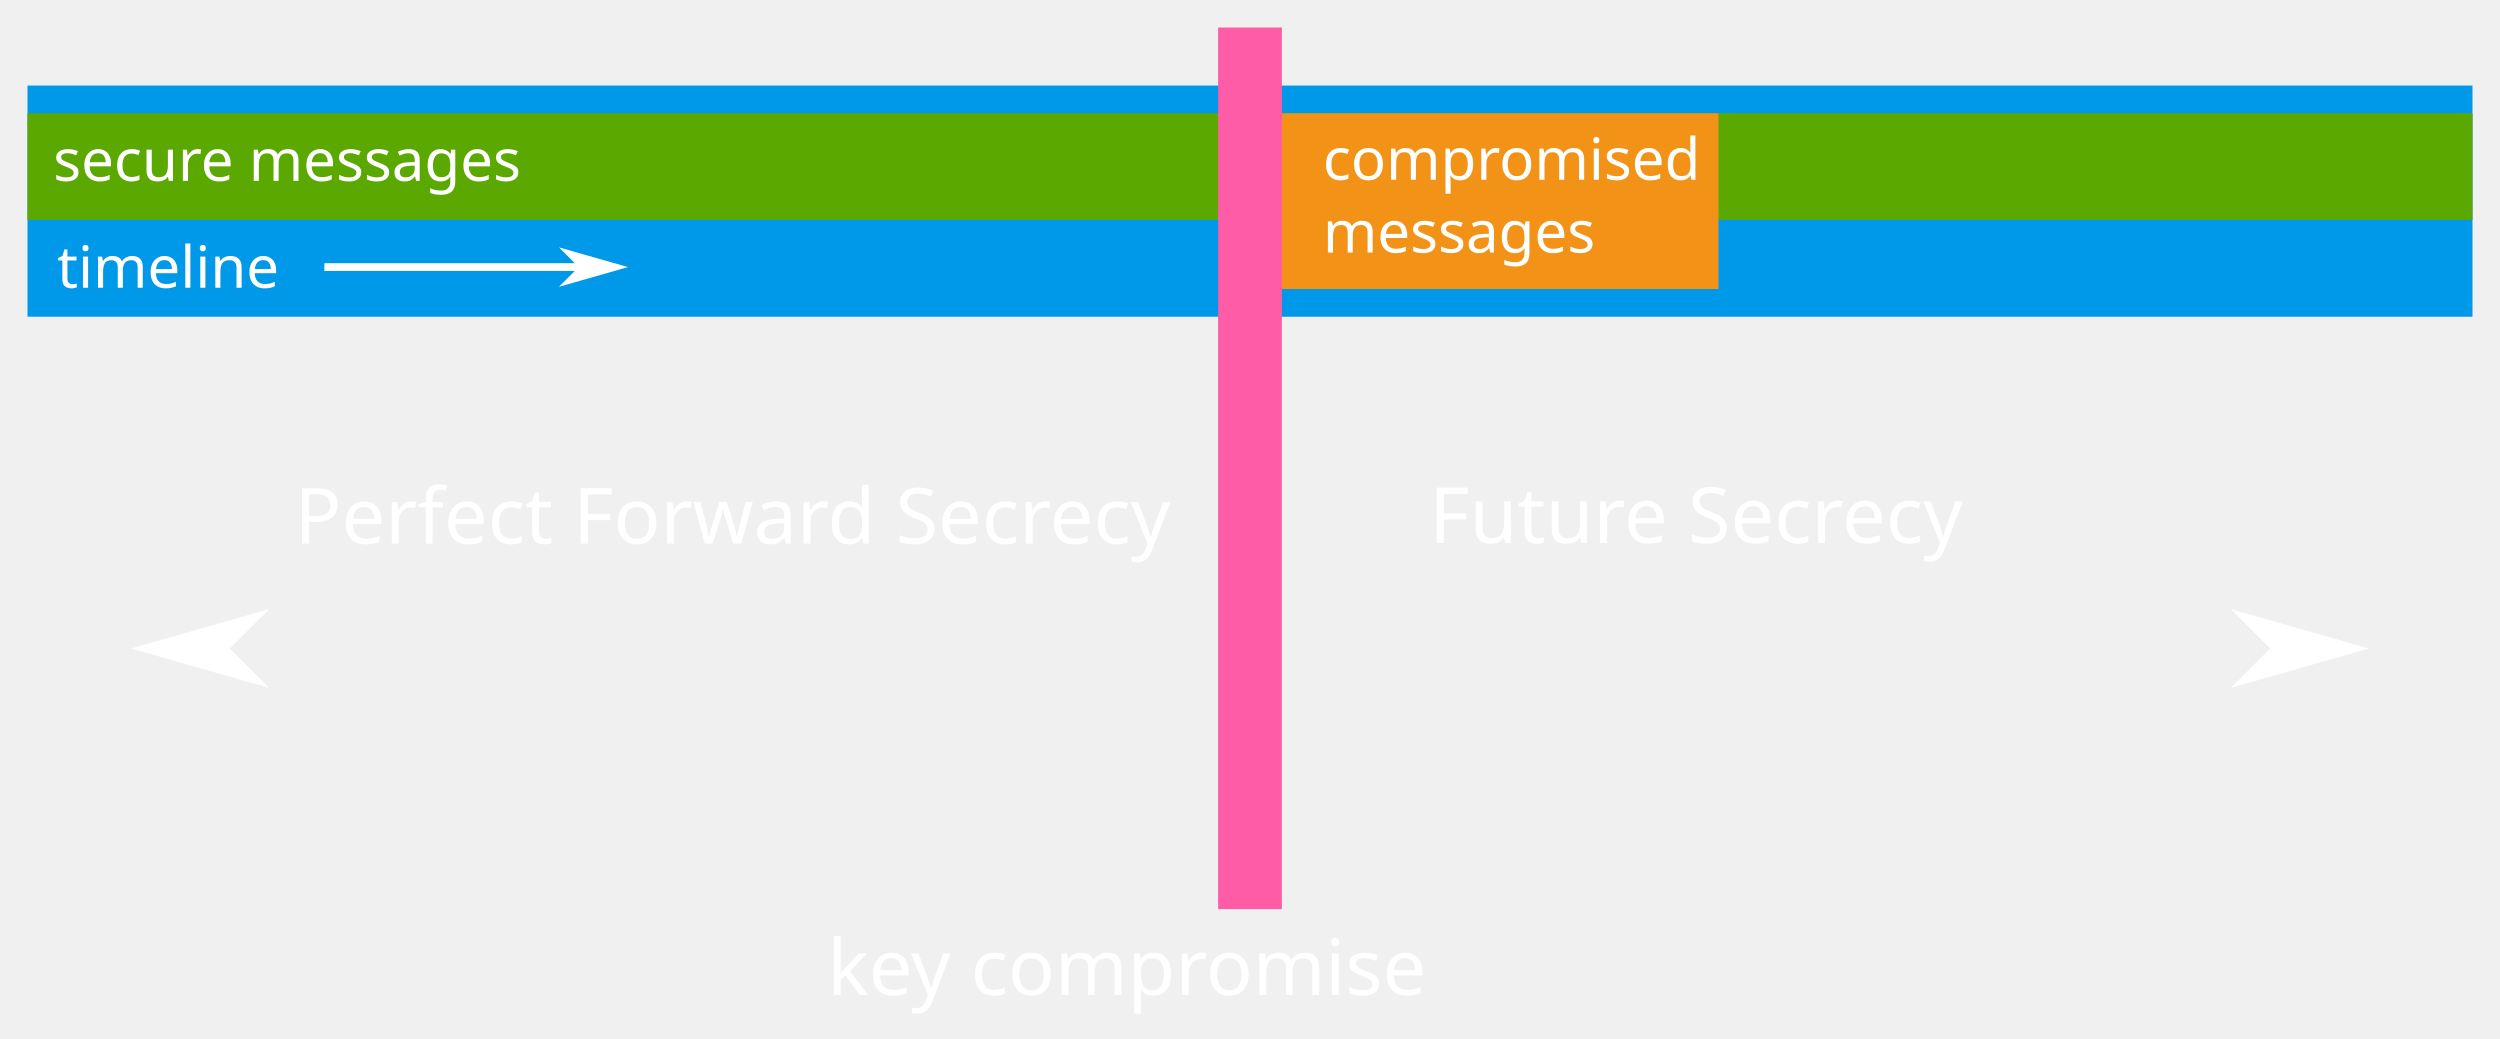
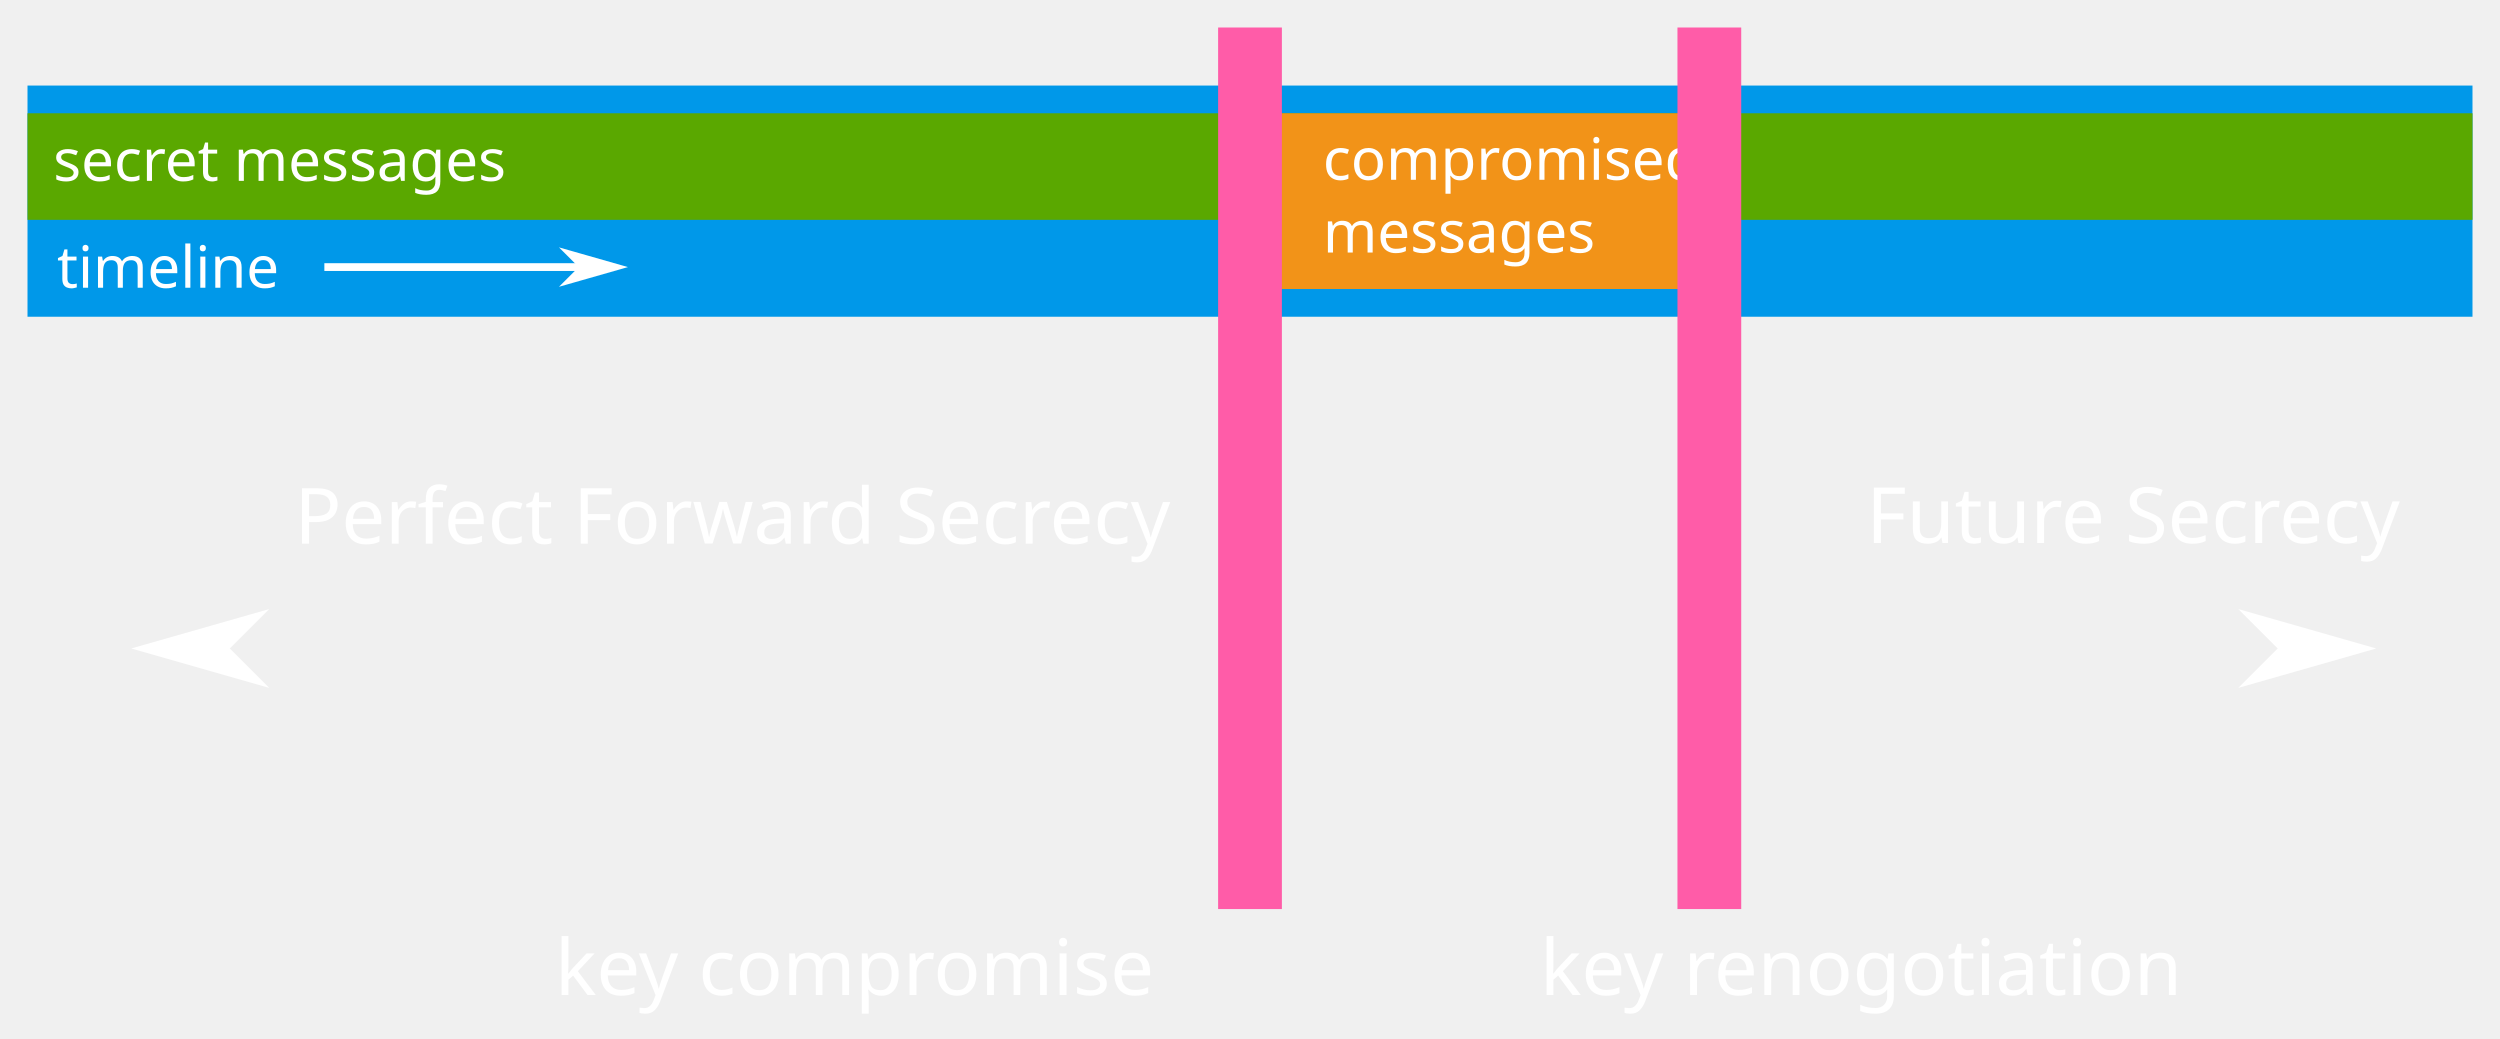
<svg xmlns="http://www.w3.org/2000/svg" xmlns:ns1="http://www.openswatchbook.org/uri/2009/osb" xmlns:xlink="http://www.w3.org/1999/xlink" width="90.896mm" height="37.764mm" viewBox="0 0 322.072 133.81" id="svg2" version="1.1">
  <defs id="defs4">
    <linearGradient id="linearGradient5659">
      <stop style="stop-color:#2da074;stop-opacity:1;" offset="0" id="stop5661" />
    </linearGradient>
    <linearGradient id="linearGradient5653" ns1:paint="solid">
      <stop style="stop-color:#2da074;stop-opacity:1;" offset="0" id="stop5655" />
    </linearGradient>
    <linearGradient id="linearGradient5643" ns1:paint="solid">
      <stop style="stop-color:#ad8254;stop-opacity:1;" offset="0" id="stop5645" />
    </linearGradient>
-     <linearGradient id="linearGradient5633" ns1:paint="solid">
+     <linearGradient id="linearGradient5633" ns1:paint="solid" gradientTransform="translate(303.4632,107.7193)">
      <stop style="stop-color:#ff5ca8;stop-opacity:1;" offset="0" id="stop5635" />
    </linearGradient>
    <linearGradient id="linearGradient4321" ns1:paint="solid">
      <stop style="stop-color:#f97860;stop-opacity:1;" offset="0" id="stop4323" />
    </linearGradient>
    <marker orient="auto" refY="0" refX="0" id="Arrow1Mend" style="overflow:visible">
      <path id="path4413" d="M 0,0 5,-5 -12.5,0 5,5 0,0 Z" style="fill:#ffffff;fill-opacity:1;fill-rule:evenodd;stroke:#ffffff;stroke-width:1pt;stroke-opacity:1" transform="matrix(-0.4,0,0,-0.4,-4,0)" />
    </marker>
    <marker orient="auto" refY="0" refX="0" id="Arrow2Lend" style="overflow:visible">
      <path id="path4425" style="fill:#ffffff;fill-opacity:1;fill-rule:evenodd;stroke:#ffffff;stroke-width:0.625;stroke-linejoin:round;stroke-opacity:1" d="M 8.719,4.034 -2.207,0.016 8.719,-4.002 c -1.745,2.372 -1.735,5.617 -6e-7,8.035 z" transform="matrix(-1.1,0,0,-1.1,-1.1,0)" />
    </marker>
    <marker orient="auto" refY="0" refX="0" id="marker5719" style="overflow:visible">
      <path id="path5721" d="M 0,0 5,-5 -12.5,0 5,5 0,0 Z" style="fill:#ffffff;fill-opacity:1;fill-rule:evenodd;stroke:#ffffff;stroke-width:1pt;stroke-opacity:1" transform="matrix(-0.8,0,0,-0.8,-10,0)" />
    </marker>
    <marker orient="auto" refY="0" refX="0" id="marker5462" style="overflow:visible">
      <path id="path5464" d="M 0,0 5,-5 -12.5,0 5,5 0,0 Z" style="fill:#ffffff;fill-opacity:1;fill-rule:evenodd;stroke:#ffffff;stroke-width:1pt;stroke-opacity:1" transform="matrix(-0.8,0,0,-0.8,-10,0)" />
    </marker>
-     <linearGradient id="linearGradient4872" ns1:paint="solid" gradientTransform="translate(-86.26021,-144.176)">
+     <linearGradient id="linearGradient4872" ns1:paint="solid" gradientTransform="matrix(0.5315446,0,0,0.5315446,138.0828,11.30215)">
      <stop style="stop-color:#ffffff;stop-opacity:1;" offset="0" id="stop4874" />
    </linearGradient>
    <marker orient="auto" refY="0" refX="0" id="Arrow1Lend" style="overflow:visible">
      <path id="path4407" d="M 0,0 5,-5 -12.5,0 5,5 0,0 Z" style="fill:#ffffff;fill-opacity:1;fill-rule:evenodd;stroke:#ffffff;stroke-width:1pt;stroke-opacity:1" transform="matrix(-0.8,0,0,-0.8,-10,0)" />
    </marker>
    <linearGradient id="linearGradient4376" gradientTransform="translate(-215.0969,-657.1666)">
      <stop style="stop-color:#ffffff;stop-opacity:1;" offset="0" id="stop4378" />
    </linearGradient>
    <linearGradient id="linearGradient4343" ns1:paint="solid" gradientTransform="matrix(0.827181,0,0,1,58.51633,-16)">
      <stop style="stop-color:#000000;stop-opacity:1;" offset="0" id="stop4345" />
    </linearGradient>
    <linearGradient id="linearGradient4168" ns1:paint="solid" gradientTransform="matrix(8.225297,0,0,1,-3940.29,-14.28571)">
      <stop style="stop-color:#f29318;stop-opacity:1;" offset="0" id="stop4170" />
    </linearGradient>
    <linearGradient id="linearGradient4162" ns1:paint="solid" gradientTransform="matrix(0.00462165,0,0,0.7183384,295.2062,234.9908)">
      <stop style="stop-color:#0098e9;stop-opacity:1;" offset="0" id="stop4164" />
    </linearGradient>
    <linearGradient id="linearGradient4156" ns1:paint="solid" gradientTransform="matrix(1,0,0,0.8859293,-128.2143,2.474007)">
      <stop style="stop-color:#5aa800;stop-opacity:1;" offset="0" id="stop4158" />
    </linearGradient>
-     <linearGradient id="Owl_red-3" ns1:paint="solid" gradientTransform="translate(477.5713,75.85208)">
+     <linearGradient id="Owl_red-3" ns1:paint="solid" gradientTransform="translate(781.0344,183.5714)">
      <stop style="stop-color:#807ac9;stop-opacity:1;" offset="0" id="stop4152" />
    </linearGradient>
    <linearGradient xlink:href="#linearGradient4376" id="linearGradient27312" gradientTransform="scale(2.791712,0.3582032)" x1="45.543" y1="384.065" x2="59.532" y2="384.065" gradientUnits="userSpaceOnUse" />
    <linearGradient xlink:href="#linearGradient4376" id="linearGradient27314" gradientTransform="scale(2.791712,0.3582032)" x1="45.543" y1="384.065" x2="59.532" y2="384.065" gradientUnits="userSpaceOnUse" />
-     <linearGradient xlink:href="#linearGradient4376" id="linearGradient27479" gradientTransform="matrix(2.651361,0,0,0.3771648,2.878597,0)" x1="80.31" y1="596.933" x2="104.888" y2="596.933" gradientUnits="userSpaceOnUse" />
+     <linearGradient xlink:href="#linearGradient4376" id="linearGradient27479" gradientTransform="matrix(2.651361,0,0,0.3771648,-32.20049,0)" x1="80.31" y1="596.933" x2="104.888" y2="596.933" gradientUnits="userSpaceOnUse" />
+     <linearGradient xlink:href="#linearGradient4376" id="linearGradient41801" gradientTransform="matrix(1.482373,0,0,0.1905996,183.9339,87.93815)" x1="97.684" y1="501.822" x2="141.065" y2="501.822" gradientUnits="userSpaceOnUse" />
+     <linearGradient xlink:href="#linearGradient4376" id="linearGradient42271" gradientTransform="matrix(2.569039,0,0,0.3892507,56.31603,0)" x1="106.041" y1="428.956" x2="129.702" y2="428.956" gradientUnits="userSpaceOnUse" />
+     <linearGradient xlink:href="#linearGradient4376" id="linearGradient42349" gradientUnits="userSpaceOnUse" gradientTransform="matrix(2.651361,0,0,0.3771648,97.46571,0)" x1="80.31" y1="596.933" x2="104.888" y2="596.933" />
  </defs>
  <g id="layer1" transform="translate(-87.35706,-104.176)">
    <flowRoot xml:space="preserve" id="flowRoot4176" style="font-style:normal;font-weight:normal;font-size:24px;line-height:125%;font-family:Sans;letter-spacing:0px;word-spacing:0px;fill:#000000;fill-opacity:1;stroke:none;stroke-width:0;stroke-linecap:butt;stroke-linejoin:miter;stroke-miterlimit:4;stroke-dasharray:none;stroke-opacity:1">
      <flowRegion id="flowRegion4178">
        <rect id="rect4180" width="117.5" height="26.071" x="211.429" y="230.576" style="stroke-width:0;stroke-miterlimit:4;stroke-dasharray:none" />
      </flowRegion>
      <flowPara id="flowPara4182">Key</flowPara>
    </flowRoot>
-     <text xml:space="preserve" style="font-style:normal;font-weight:normal;font-size:24px;line-height:125%;font-family:Sans;letter-spacing:0px;word-spacing:0px;fill:url(#linearGradient27479);fill-opacity:1;stroke:none;stroke-width:0;stroke-linecap:butt;stroke-linejoin:miter;stroke-miterlimit:4;stroke-dasharray:none;stroke-opacity:1" x="248.125" y="232.362" id="text4184">
-       <tspan x="248.125" y="232.362" id="tspan4192" style="font-style:normal;font-variant:normal;font-weight:500;font-stretch:normal;font-size:10px;font-family:'CMU Sans Serif';-inkscape-font-specification:'CMU Sans Serif Medium';text-align:center;text-anchor:middle;fill:url(#linearGradient27479);stroke-width:0;stroke-miterlimit:4;stroke-dasharray:none">key compromise</tspan>
-     </text>
-     <text xml:space="preserve" style="font-style:normal;font-weight:normal;font-size:24px;line-height:125%;font-family:Sans;letter-spacing:0px;word-spacing:0px;fill:url(#linearGradient4376);fill-opacity:1;stroke:none;stroke-width:0;stroke-linecap:butt;stroke-linejoin:miter;stroke-miterlimit:4;stroke-dasharray:none;stroke-opacity:1" x="271.483" y="174.131" id="text4204">
-       <tspan id="tspan4206" x="271.483" y="174.131" style="font-style:normal;font-variant:normal;font-weight:500;font-stretch:normal;font-size:10px;font-family:'CMU Sans Serif';-inkscape-font-specification:'CMU Sans Serif Medium';fill:url(#linearGradient4376);stroke-width:0;stroke-miterlimit:4;stroke-dasharray:none">Future Secrecy</tspan>
+     <text xml:space="preserve" style="font-style:normal;font-weight:normal;font-size:24px;line-height:125%;font-family:Sans;letter-spacing:0px;word-spacing:0px;fill:url(#linearGradient27479);fill-opacity:1;stroke:none;stroke-width:0;stroke-linecap:butt;stroke-linejoin:miter;stroke-miterlimit:4;stroke-dasharray:none;stroke-opacity:1" x="213.046" y="232.362" id="text4184">
+       <tspan x="213.046" y="232.362" id="tspan4192" style="font-style:normal;font-variant:normal;font-weight:500;font-stretch:normal;font-size:10px;font-family:'CMU Sans Serif';-inkscape-font-specification:'CMU Sans Serif Medium';text-align:center;text-anchor:middle;fill:url(#linearGradient27479);stroke-width:0;stroke-miterlimit:4;stroke-dasharray:none">key compromise</tspan>
    </text>
    <text xml:space="preserve" style="font-style:normal;font-weight:normal;font-size:24px;line-height:125%;font-family:Sans;letter-spacing:0px;word-spacing:0px;fill:url(#linearGradient4376);fill-opacity:1;stroke:none;stroke-width:0;stroke-linecap:butt;stroke-linejoin:miter;stroke-miterlimit:4;stroke-dasharray:none;stroke-opacity:1" x="125.295" y="174.219" id="text4208">
      <tspan id="tspan4210" x="125.295" y="174.219" style="font-style:normal;font-variant:normal;font-weight:500;font-stretch:normal;font-size:10px;font-family:'CMU Sans Serif';-inkscape-font-specification:'CMU Sans Serif Medium';fill:url(#linearGradient4376);stroke-width:0;stroke-miterlimit:4;stroke-dasharray:none">Perfect Forward Secrecy</tspan>
    </text>
-     <path style="fill:url(#linearGradient4376);fill-opacity:1;fill-rule:evenodd;stroke:url(#linearGradient4872);stroke-width:1px;stroke-linecap:butt;stroke-linejoin:miter;stroke-opacity:1;marker-end:url(#Arrow1Lend)" d="m 272.423,187.719 118.155,0" id="path4398" />
    <path style="fill:url(#linearGradient4376);fill-rule:evenodd;stroke:url(#linearGradient4872);stroke-width:1px;stroke-linecap:butt;stroke-linejoin:miter;stroke-opacity:1;marker-end:url(#marker5462)" d="m 225.868,187.719 -119.66,0" id="path4926" />
    <rect style="opacity:1;fill:url(#linearGradient4162);fill-opacity:1;stroke:url(#linearGradient4162);stroke-width:0;stroke-miterlimit:4;stroke-dasharray:none;stroke-dashoffset:0;stroke-opacity:1" id="rect4136" width="314.985" height="29.783" x="90.9" y="115.198" />
    <g id="g27470" transform="translate(2,-1.494924)">
      <text id="text4394" y="142.745" x="92.699" style="font-style:normal;font-weight:normal;font-size:24px;line-height:125%;font-family:Sans;letter-spacing:0px;word-spacing:0px;fill:#000000;fill-opacity:1;stroke:none;stroke-width:1px;stroke-linecap:butt;stroke-linejoin:miter;stroke-opacity:1" xml:space="preserve">
        <tspan style="font-style:normal;font-variant:normal;font-weight:500;font-stretch:normal;font-size:7.5px;font-family:'CMU Sans Serif';-inkscape-font-specification:'CMU Sans Serif Medium';fill:url(#linearGradient4376)" y="142.745" x="92.699" id="tspan4396">timeline</tspan>
      </text>
      <path id="path5717" d="m 127.143,140.079 37.143,0" style="fill:url(#linearGradient27312);fill-rule:evenodd;stroke:url(#linearGradient27314);stroke-width:1;stroke-linecap:butt;stroke-linejoin:miter;stroke-miterlimit:4;stroke-dasharray:none;stroke-opacity:1;marker-end:url(#Arrow1Mend)" />
    </g>
+     <text id="text42345" y="232.362" x="342.712" style="font-style:normal;font-weight:normal;font-size:24px;line-height:125%;font-family:Sans;letter-spacing:0px;word-spacing:0px;fill:url(#linearGradient42349);fill-opacity:1;stroke:none;stroke-width:0;stroke-linecap:butt;stroke-linejoin:miter;stroke-miterlimit:4;stroke-dasharray:none;stroke-opacity:1" xml:space="preserve">
+       <tspan style="font-style:normal;font-variant:normal;font-weight:500;font-stretch:normal;font-size:10px;font-family:'CMU Sans Serif';-inkscape-font-specification:'CMU Sans Serif Medium';text-align:center;text-anchor:middle;fill:url(#linearGradient42349);stroke-width:0;stroke-miterlimit:4;stroke-dasharray:none" id="tspan42347" y="232.362" x="342.712">key renogotiation</tspan>
+     </text>
  </g>
  <g id="layer2" style="display:inline" transform="translate(-87.35706,-104.176)">
    <rect y="118.769" x="90.9" height="13.729" width="314.985" id="rect4324" style="opacity:1;fill:url(#linearGradient4156);fill-opacity:1;stroke:url(#linearGradient4162);stroke-width:0;stroke-miterlimit:4;stroke-dasharray:none;stroke-dashoffset:0;stroke-opacity:1" />
    <text xml:space="preserve" style="font-weight:normal;font-size:24px;line-height:125%;font-family:Sans;letter-spacing:0px;word-spacing:0px;fill:#000000;fill-opacity:1;stroke:none;stroke-width:1px;stroke-linecap:butt;stroke-linejoin:miter;stroke-opacity:1" x="94.219" y="127.474" id="text4327">
-       <tspan id="tspan4329" x="94.219" y="127.474" style="font-style:normal;font-variant:normal;font-weight:500;font-stretch:normal;font-size:7.5px;font-family:'CMU Sans Serif';-inkscape-font-specification:'CMU Sans Serif Medium';fill:url(#linearGradient4376)">secure messages</tspan>
+       <tspan id="tspan4329" x="94.219" y="127.474" style="font-style:normal;font-variant:normal;font-weight:500;font-stretch:normal;font-size:7.5px;font-family:'CMU Sans Serif';-inkscape-font-specification:'CMU Sans Serif Medium';fill:url(#linearGradient4376)">secret messages</tspan>
    </text>
  </g>
  <g id="layer3" transform="translate(-87.35706,-104.176)">
    <rect y="118.769" x="247.329" height="22.64" width="61.414" id="rect4212" style="opacity:1;fill:url(#linearGradient4168);fill-opacity:1;stroke:url(#linearGradient4168);stroke-width:0;stroke-miterlimit:4;stroke-dasharray:none;stroke-dashoffset:0;stroke-opacity:1" />
    <text xml:space="preserve" style="font-style:normal;font-weight:normal;font-size:24px;line-height:125%;font-family:Sans;letter-spacing:0px;word-spacing:0px;fill:#000000;fill-opacity:1;stroke:none;stroke-width:1px;stroke-linecap:butt;stroke-linejoin:miter;stroke-opacity:1" x="257.791" y="127.337" id="text5711">
-       <tspan id="tspan5713" x="257.791" y="127.337" style="font-style:normal;font-variant:normal;font-weight:500;font-stretch:normal;font-size:7.5px;font-family:'CMU Sans Serif';-inkscape-font-specification:'CMU Sans Serif Medium';fill:url(#linearGradient4376)">compromised</tspan>
-       <tspan x="257.791" y="136.712" id="tspan5715" style="font-style:normal;font-variant:normal;font-weight:500;font-stretch:normal;font-size:7.5px;font-family:'CMU Sans Serif';-inkscape-font-specification:'CMU Sans Serif Medium';fill:url(#linearGradient4376)">messages</tspan>
+       <tspan x="257.791" y="127.337" style="font-style:normal;font-variant:normal;font-weight:500;font-stretch:normal;font-size:7.5px;font-family:'CMU Sans Serif';-inkscape-font-specification:'CMU Sans Serif Medium';fill:url(#linearGradient4376)" id="tspan40687">compromised</tspan>
+       <tspan x="257.791" y="136.712" style="font-style:normal;font-variant:normal;font-weight:500;font-stretch:normal;font-size:7.5px;font-family:'CMU Sans Serif';-inkscape-font-specification:'CMU Sans Serif Medium';fill:url(#linearGradient4376)" id="tspan4328">messages</tspan>
    </text>
  </g>
  <g id="layer4" transform="translate(-87.35706,-104.176)">
    <rect style="opacity:1;fill:url(#linearGradient5633);fill-opacity:1;stroke:url(#Owl_red-3);stroke-width:0;stroke-miterlimit:4;stroke-dasharray:none;stroke-dashoffset:0;stroke-opacity:1" id="rect4140" width="8.214" height="113.571" x="244.286" y="107.719" />
+     <rect style="display:inline;opacity:1;fill:url(#linearGradient5633);fill-opacity:1;stroke:url(#Owl_red-3);stroke-width:0;stroke-miterlimit:4;stroke-dasharray:none;stroke-dashoffset:0;stroke-opacity:1" id="rect4140-0" width="8.214" height="113.571" x="303.463" y="107.719" />
+     <text xml:space="preserve" style="font-style:normal;font-weight:normal;font-size:24px;line-height:125%;font-family:Sans;letter-spacing:0px;word-spacing:0px;display:inline;fill:url(#linearGradient42271);fill-opacity:1;stroke:none;stroke-width:0;stroke-linecap:butt;stroke-linejoin:miter;stroke-miterlimit:4;stroke-dasharray:none;stroke-opacity:1" x="327.799" y="174.131" id="text4204">
+       <tspan id="tspan4206" x="327.799" y="174.131" style="font-style:normal;font-variant:normal;font-weight:500;font-stretch:normal;font-size:10px;font-family:'CMU Sans Serif';-inkscape-font-specification:'CMU Sans Serif Medium';fill:url(#linearGradient42271);stroke-width:0;stroke-miterlimit:4;stroke-dasharray:none">Future Secrecy</tspan>
+     </text>
+     <path style="display:inline;fill:url(#linearGradient41801);fill-opacity:1;fill-rule:evenodd;stroke:url(#linearGradient4872);stroke-width:1px;stroke-linecap:butt;stroke-linejoin:miter;stroke-opacity:1;marker-end:url(#Arrow1Lend)" d="m 328.739,187.719 62.804,0" id="path4398" />
  </g>
</svg>
